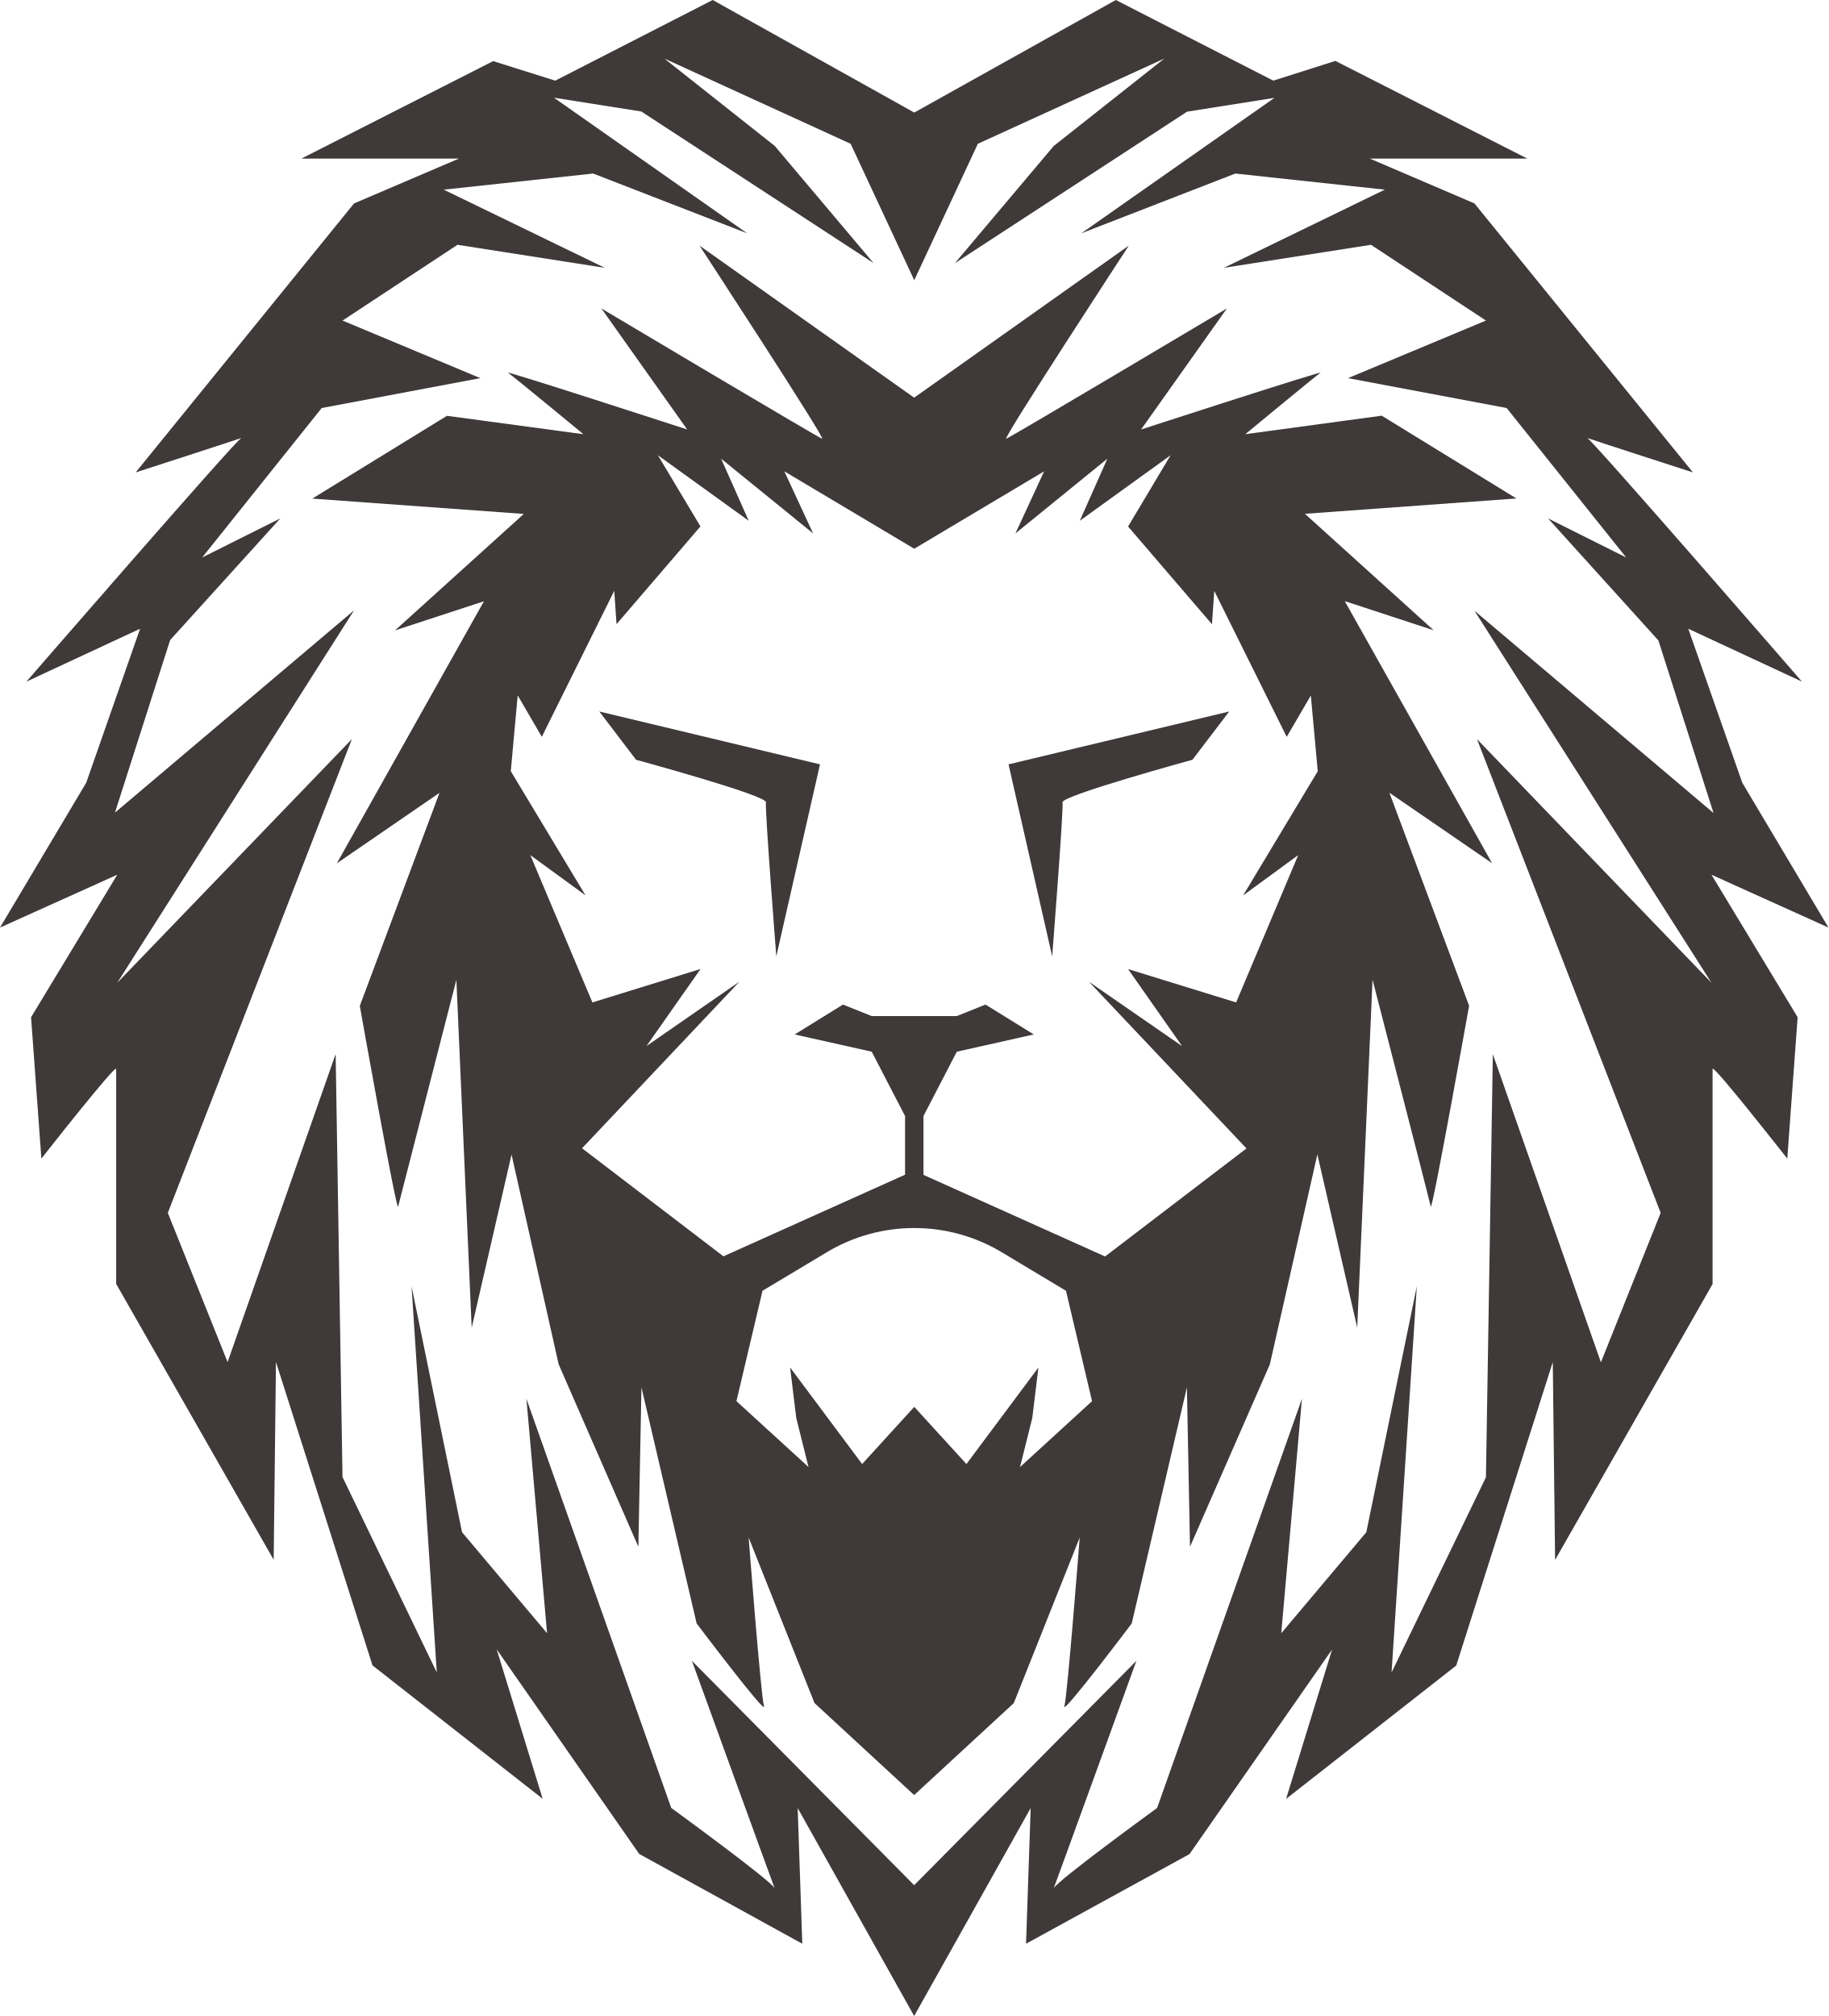
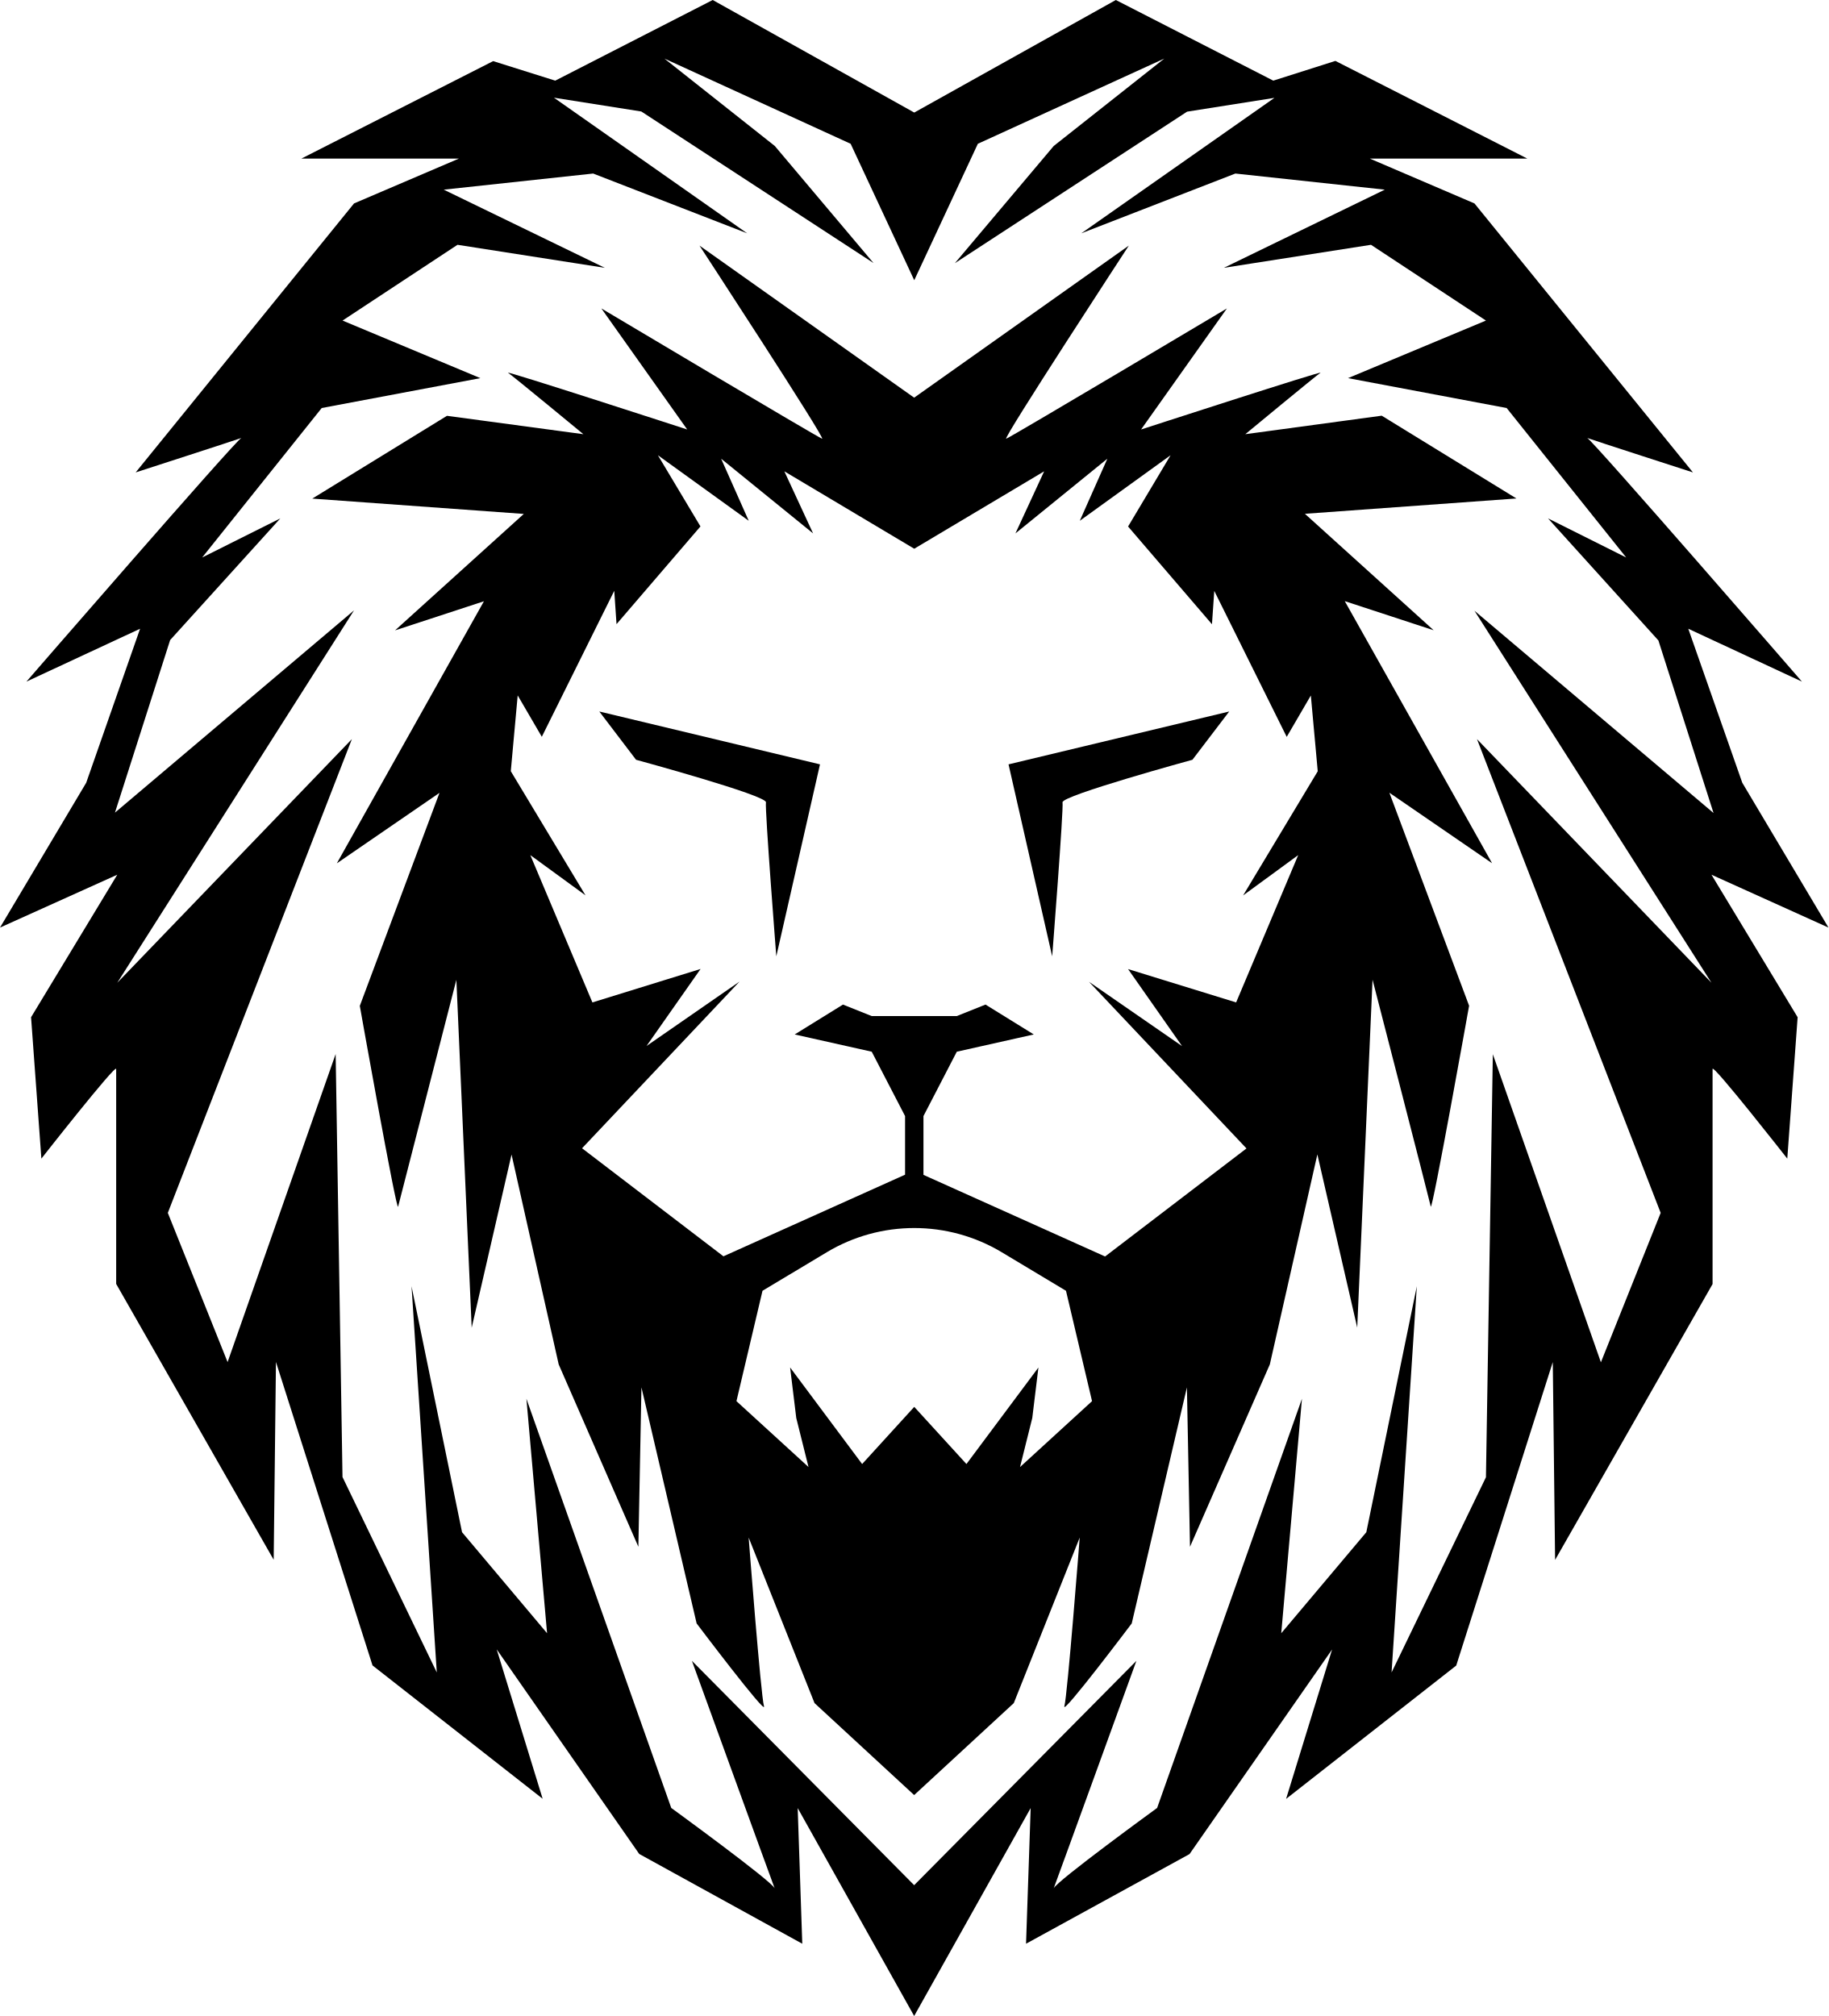
<svg xmlns="http://www.w3.org/2000/svg" viewBox="0 0 434.4 478.97">
-   <g fill="#3f3a39" transform="translate(-39.4 -9.84)">
+   <g fill="#000000" transform="translate(-39.4 -9.84)">
    <path d="m181.78 178.88 8.73 11.47s31.14 8.47 30.86 10.11 2.46 36.59 2.46 36.59l10.38-45.61z" />
    <path d="m279 191.44 10.37 45.61s2.74-35 2.46-36.59 30.86-10.11 30.86-10.11l8.74-11.47z" />
    <path d="m380 159.58-30.59-27.67 50.25-3.64-32-19.67-32.41 4.4s16.75-13.86 17.85-14.59-42.61 13.47-42.61 13.47l20.39-28.76s-51.34 30.58-52.43 30.95 29.13-45.88 29.13-45.88l-51 36.13-51-36.13s30.22 46.24 29.13 45.88-52.44-30.95-52.44-30.95l20.39 28.76s-43.66-14.2-42.55-13.47 17.89 14.59 17.89 14.59l-32.41-4.37-32 19.67 50.25 3.64-30.59 27.67 21.12-6.92-34.95 62.27 24.39-16.75-18.93 50.61s8.74 49.16 9.1 47.7l13.84-53.89 3.64 82.66 9.47-41.15 11.2 49.86 18.93 43.33.73-37.87 13.11 56.08s16.75 22.21 16 19.66-3.64-40.06-3.64-40.06l15.65 39.33 23.67 21.85 23.67-21.85 15.66-39.33s-2.91 37.51-3.64 40.06 16-19.66 16-19.66l13.11-56.08.73 37.87 18.97-43.33 11.29-49.89 9.47 41.15 3.64-82.66s13.52 52.4 13.83 53.89 9.11-47.7 9.11-47.7l-18.94-50.61 24.4 16.75-35-62.27zm-98.27 198.81 2.91-11.65 1.46-12-17.1 22.93-12.4-13.58-12.38 13.58-17.11-22.94 1.46 12 2.91 11.65-17.12-15.65 6.19-26.22 15.26-9.15a40.42 40.42 0 0 1 41.59 0l15.25 9.15 6.19 26.22zm53-135.81 13.09-9.58-14.75 35-25.67-7.92 12.83 18.3-22.12-15.29 37.42 39.6-33.59 25.67-43.15-19.39v-13.97l7.92-15.29 18.29-4.1-11.47-7.1-6.82 2.73h-20.21l-6.83-2.73-11.47 7.1 18.3 4.1 7.92 15.29v13.93l-43.15 19.39-33.59-25.67 37.41-39.6-22.09 15.3 12.84-18.3-25.7 7.95-14.75-35 13.11 9.56-17.75-29.5 1.64-18 5.73 9.83 17.21-34.68.54 7.92 19.94-23.22-10.11-16.91 21.58 15.57-6.56-14.75 21.85 17.75-6.83-14.75 30.86 18.39 30.86-18.39-6.82 14.75 21.84-17.75-6.55 14.75 21.57-15.57-10.1 16.93 19.93 23.22.55-7.92 17.21 34.68 5.73-9.83 1.64 18z" />
    <path d="m473.8 230.22-20.48-34.41-12.83-36.59 27 12.56s-49.69-57.3-51-57.88c1.08.42 25.11 8.18 25.11 8.18l-51.91-63.91-24.85-10.65h37.41l-45.6-23.21-14.75 4.69-37.41-19.16-47.89 26.74-47.88-26.74-37.41 19.16-14.75-4.64-45.56 23.16h37.42l-24.91 10.65-51.88 63.91s24-7.76 25.1-8.18c-1.35.58-51.05 57.88-51.05 57.88l27-12.56-12.8 36.59-20.48 34.41 27.86-12.56-20.48 33.86 2.45 33.59s17.77-22.66 17.77-21.3v51.07l37.42 65.54.54-47 22.94 72.1 40.42 31.68-10.92-35.5 33.86 48.61 38.74 21.33-1.09-32.23 27.67 49.4 27.68-49.4-1.1 32.23 38.84-21.3 33.87-48.61-10.93 35.5 40.42-31.68 22.94-72.1.55 47 37.41-65.54v-51.1c0-1.36 17.75 21.3 17.75 21.3l2.46-33.59-20.47-33.86zm-39.87 67.78-14.2 35.5-25.67-73.19-1.64 100.5-22.42 46.38 6-91.76-12 58.44-20.21 24 4.92-55.71-34.41 97.22s-23.88 17.37-24.57 19.1c.72-1.86 19.65-54.05 19.65-54.05l-52.8 53.3-52.8-53.3s18.94 52.19 19.66 54.05c-.69-1.73-24.57-19.1-24.57-19.1l-34.41-97.22 4.91 55.71-20.2-24-12-58.44 6 91.76-22.4-46.43-1.63-100.5-25.67 73.19-14.2-35.45 43.73-112.56-55.74 57.89 56.25-88.48-56.8 48.06 13.11-41 26.18-28.91-18.57 9.29 28.4-35.51 37.69-7.1-32.74-13.68 27.31-18 35 5.47-38.27-18.57 35.5-3.83 36.59 14.2-45.91-32.22 20.76 3.28 55.16 36-23.45-27.81-26.22-20.76 44.24 20.24 15.11 32.42 15.11-32.42 44.29-20.24-26.26 20.76-23.49 27.85 55.17-36 20.75-3.28-45.88 32.18 36.6-14.2 35.5 3.83-38.23 18.57 34.95-5.47 27.31 18-32.77 13.68 37.69 7.1 28.4 35.51-18.57-9.29 26.22 29 13.1 41-56.8-48.06 56.31 88.39-55.71-57.89z" />
  </g>
</svg>
